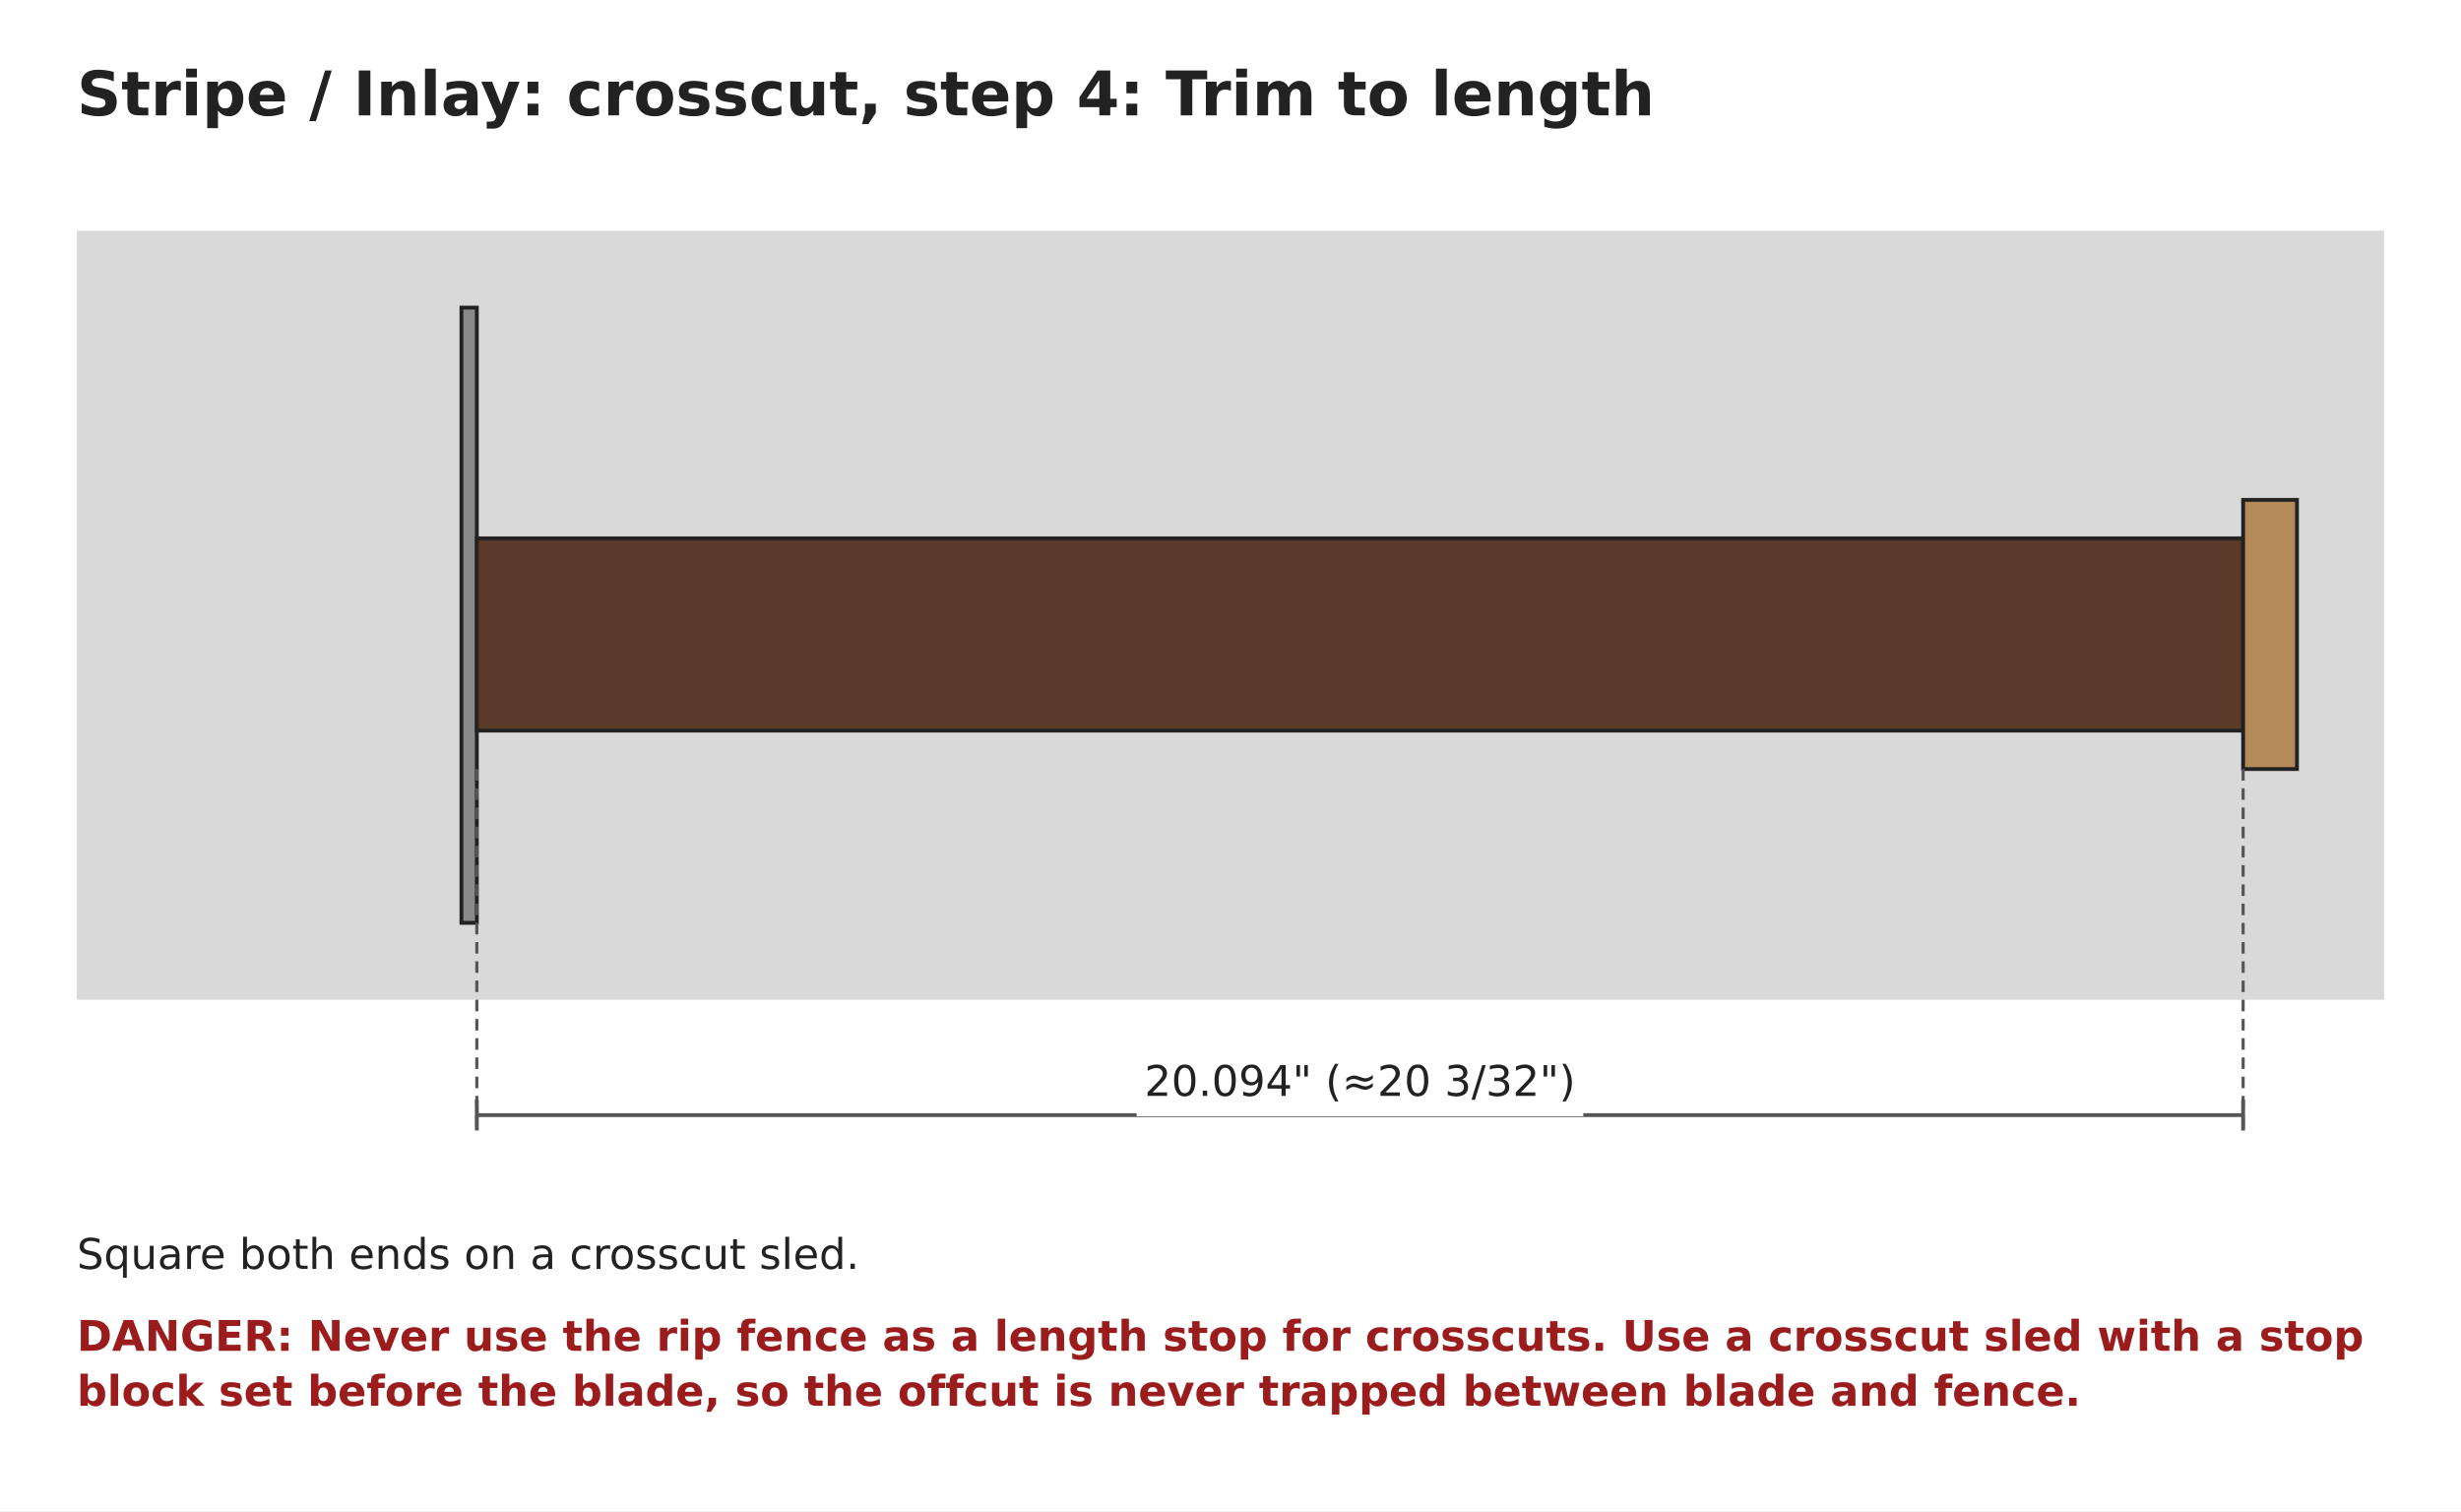
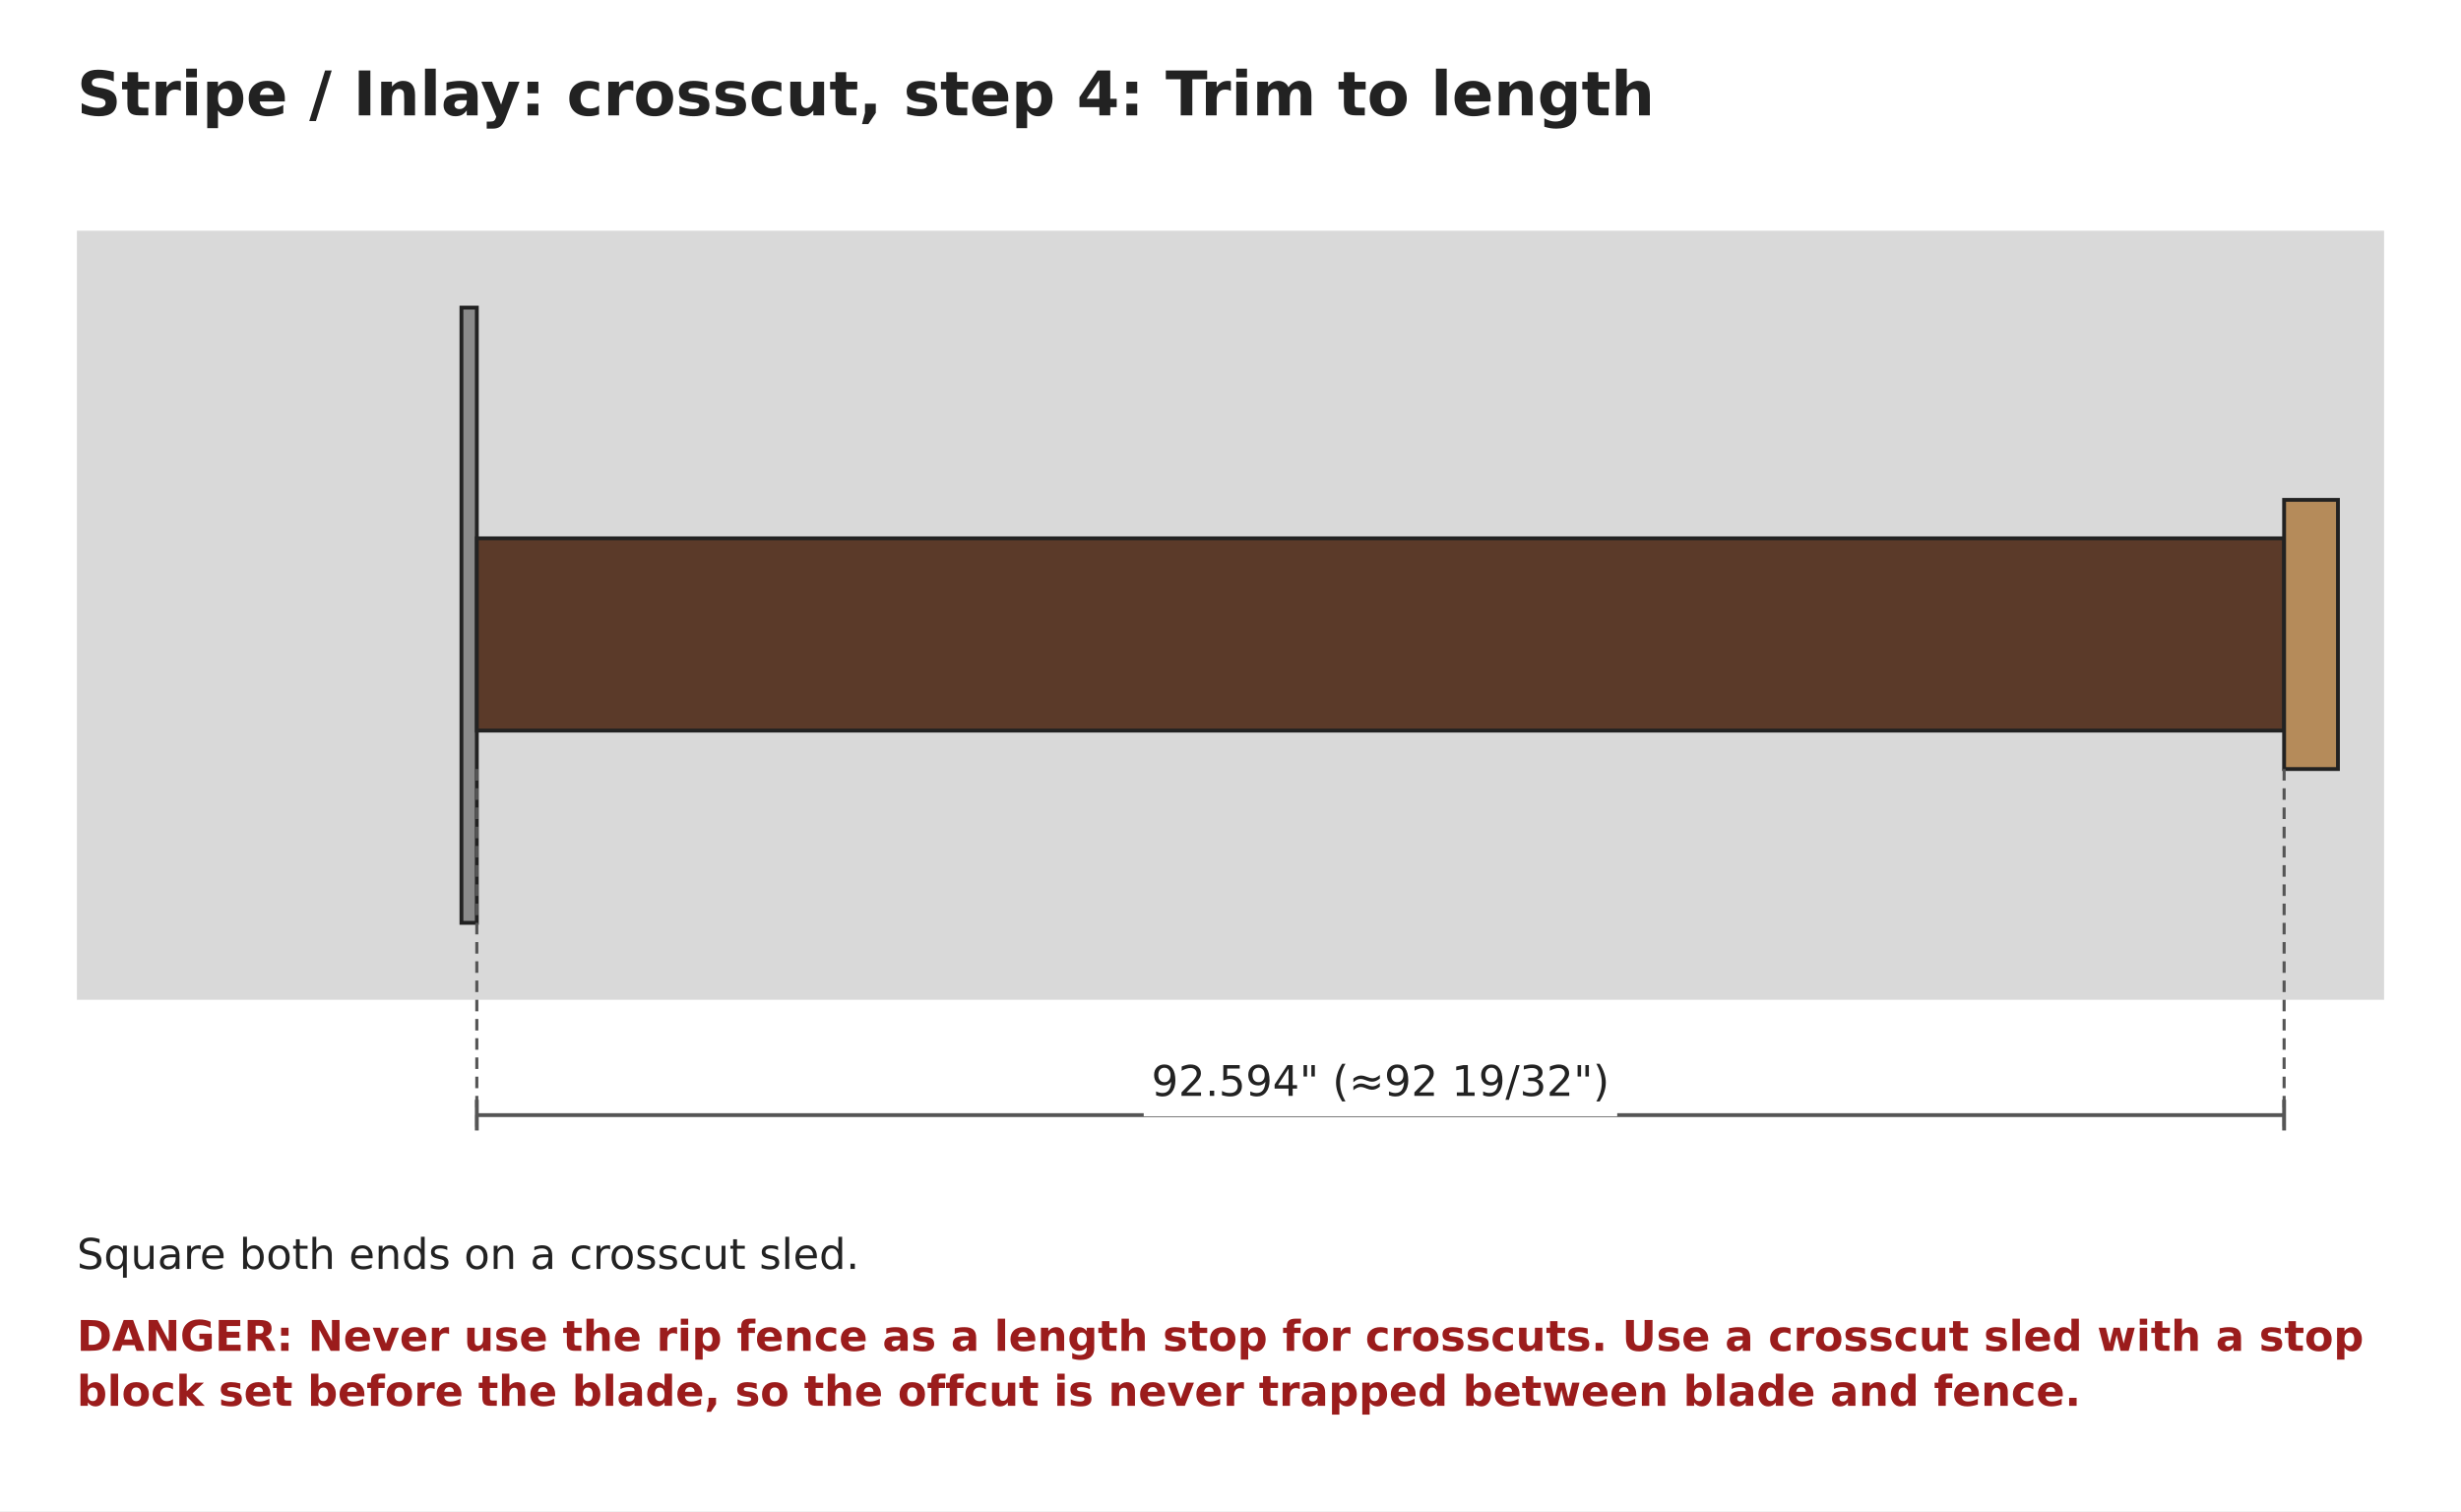
<svg xmlns="http://www.w3.org/2000/svg" width="640" height="393" viewBox="0 0 640 393" data-figure="stripe-inlay/trim-to-length">
  <rect data-bg="1" x="0" y="0" width="640" height="393" fill="#FFFFFF" />
  <text x="20.00" y="30.00" font-family="DejaVu Sans" font-size="16" fill="#222222" font-weight="bold">
    <tspan x="20.00" y="30.00">Stripe / Inlay: crosscut, step 4: Trim to length</tspan>
  </text>
  <rect data-panel="saw-table" x="20.00" y="60.00" width="600.00" height="200.00" fill="#D9D9D9" />
  <rect x="120.00" y="80.00" width="4.00" height="160.00" rx="0.00" fill="#8A8A8A" stroke="#222222" stroke-width="1" />
-   <rect x="124.00" y="140.00" width="459.34" height="50.00" rx="0.00" fill="#5B3A29" stroke="#222222" stroke-width="1" />
-   <rect x="583.34" y="130.00" width="14.00" height="70.00" rx="0.00" fill="#B58B5A" stroke="#222222" stroke-width="1" />
+   <rect x="124.00" y="140.00" width="470.00" height="50.00" rx="0.00" fill="#5B3A29" stroke="#222222" stroke-width="1" />
+   <rect x="594.00" y="130.00" width="14.00" height="70.00" rx="0.00" fill="#B58B5A" stroke="#222222" stroke-width="1" />
  <line x1="124.00" y1="200.00" x2="124.00" y2="294.00" stroke="#555" stroke-width="0.8" stroke-dasharray="3,2" data-dim="1" />
-   <line x1="583.34" y1="200.00" x2="583.34" y2="294.00" stroke="#555" stroke-width="0.8" stroke-dasharray="3,2" data-dim="1" />
-   <line x1="124.00" y1="290.00" x2="583.34" y2="290.00" stroke="#555" stroke-width="1" data-dim="1" />
+   <line x1="594.00" y1="200.00" x2="594.00" y2="294.00" stroke="#555" stroke-width="0.8" stroke-dasharray="3,2" data-dim="1" />
+   <line x1="124.00" y1="290.00" x2="594.00" y2="290.00" stroke="#555" stroke-width="1" data-dim="1" />
  <line x1="124.00" y1="286.00" x2="124.00" y2="294.00" stroke="#555" stroke-width="1" data-dim="1" />
-   <line x1="583.34" y1="286.00" x2="583.34" y2="294.00" stroke="#555" stroke-width="1" data-dim="1" />
-   <rect data-patch="1" x="295.60" y="272.00" width="116.14" height="18.30" fill="#FFFFFF" />
-   <text x="353.67" y="285.00" font-family="DejaVu Sans" font-size="11" fill="#222222" text-anchor="middle" data-dim="1" data-src="cutList.0.text.length">
-     <tspan x="353.67" y="285.00">20.094" (≈20 3/32")</tspan>
+   <line x1="594.00" y1="286.00" x2="594.00" y2="294.00" stroke="#555" stroke-width="1" data-dim="1" />
+   <rect data-patch="1" x="297.43" y="272.00" width="123.14" height="18.30" fill="#FFFFFF" />
+   <text x="359.00" y="285.00" font-family="DejaVu Sans" font-size="11" fill="#222222" text-anchor="middle" data-dim="1" data-src="cutList.0.text.length">
+     <tspan x="359.00" y="285.00">92.594" (≈92 19/32")</tspan>
  </text>
  <text x="20.00" y="330.00" font-family="DejaVu Sans" font-size="11" fill="#222222" data-src="catalog.steps.3.description">
    <tspan x="20.00" y="330.00">Square both ends on a crosscut sled.</tspan>
  </text>
  <text x="20.00" y="351.30" font-family="DejaVu Sans" font-size="11" fill="#9B1C1C" font-weight="bold" data-src="catalog.steps.3.safetyBanners.0">
    <tspan x="20.00" y="351.30">DANGER: Never use the rip fence as a length stop for crosscuts. Use a crosscut sled with a stop</tspan>
    <tspan x="20.00" y="365.60">block set before the blade, so the offcut is never trapped between blade and fence.</tspan>
  </text>
</svg>
